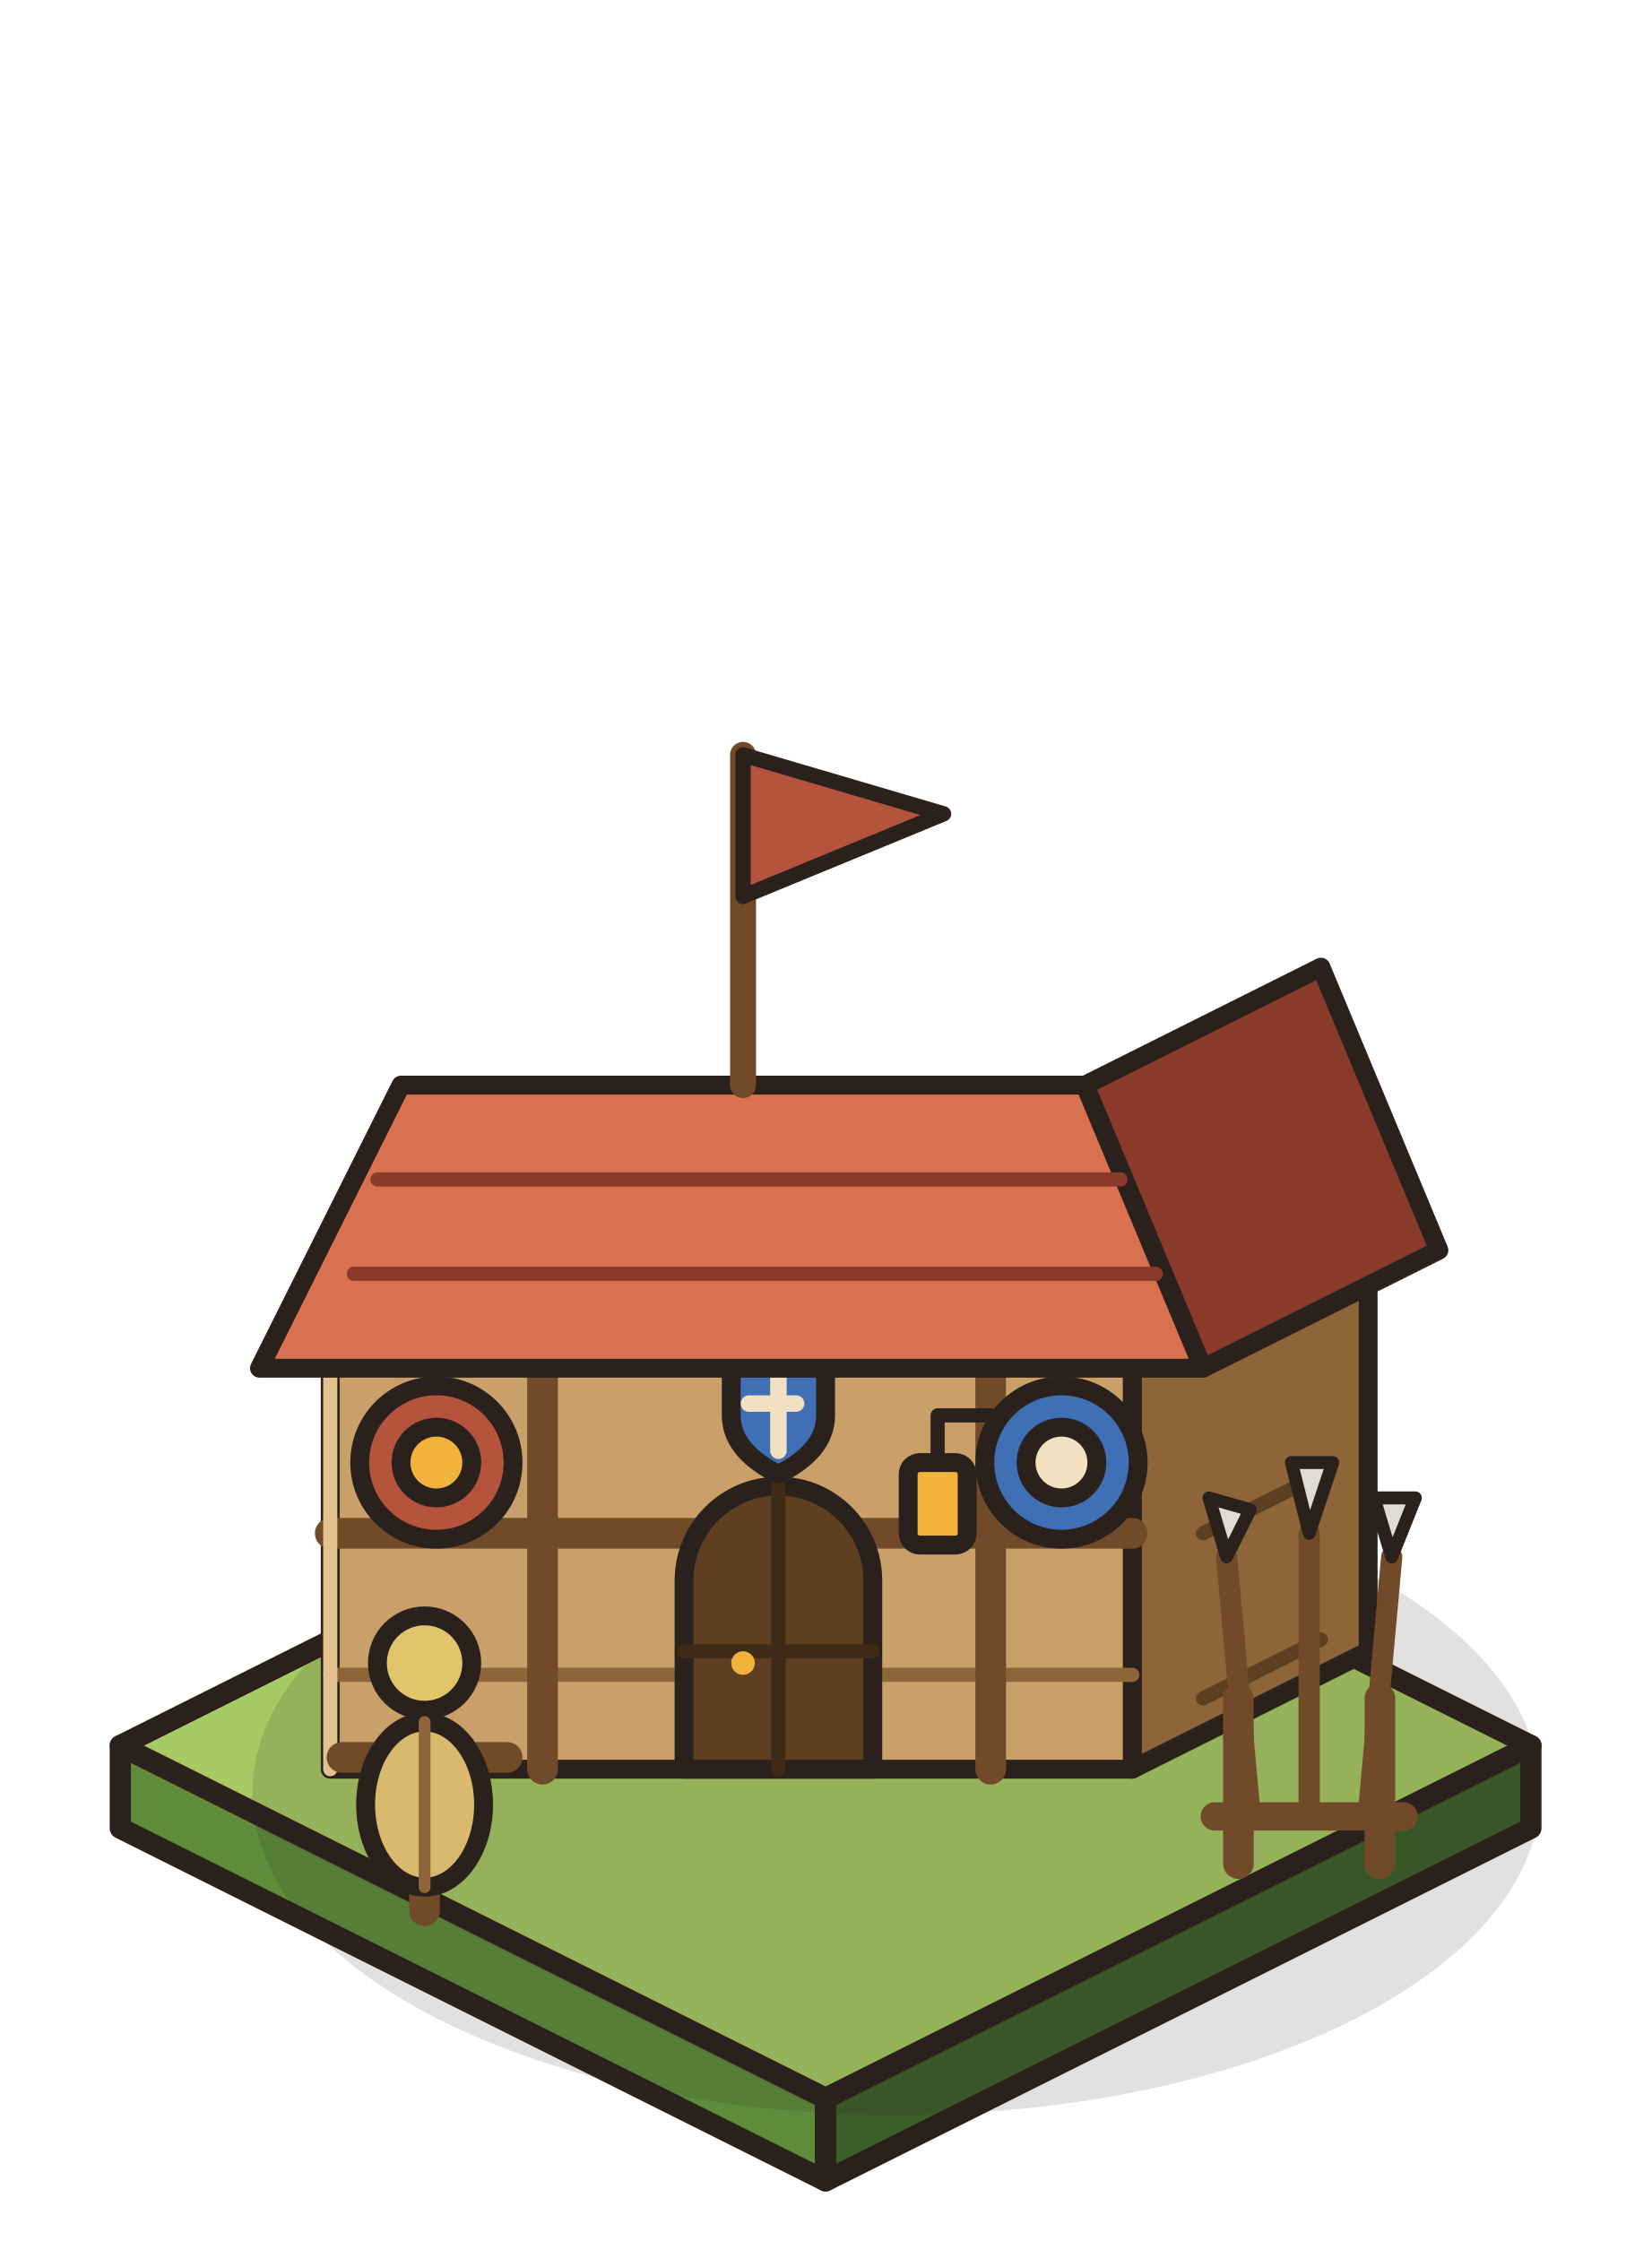
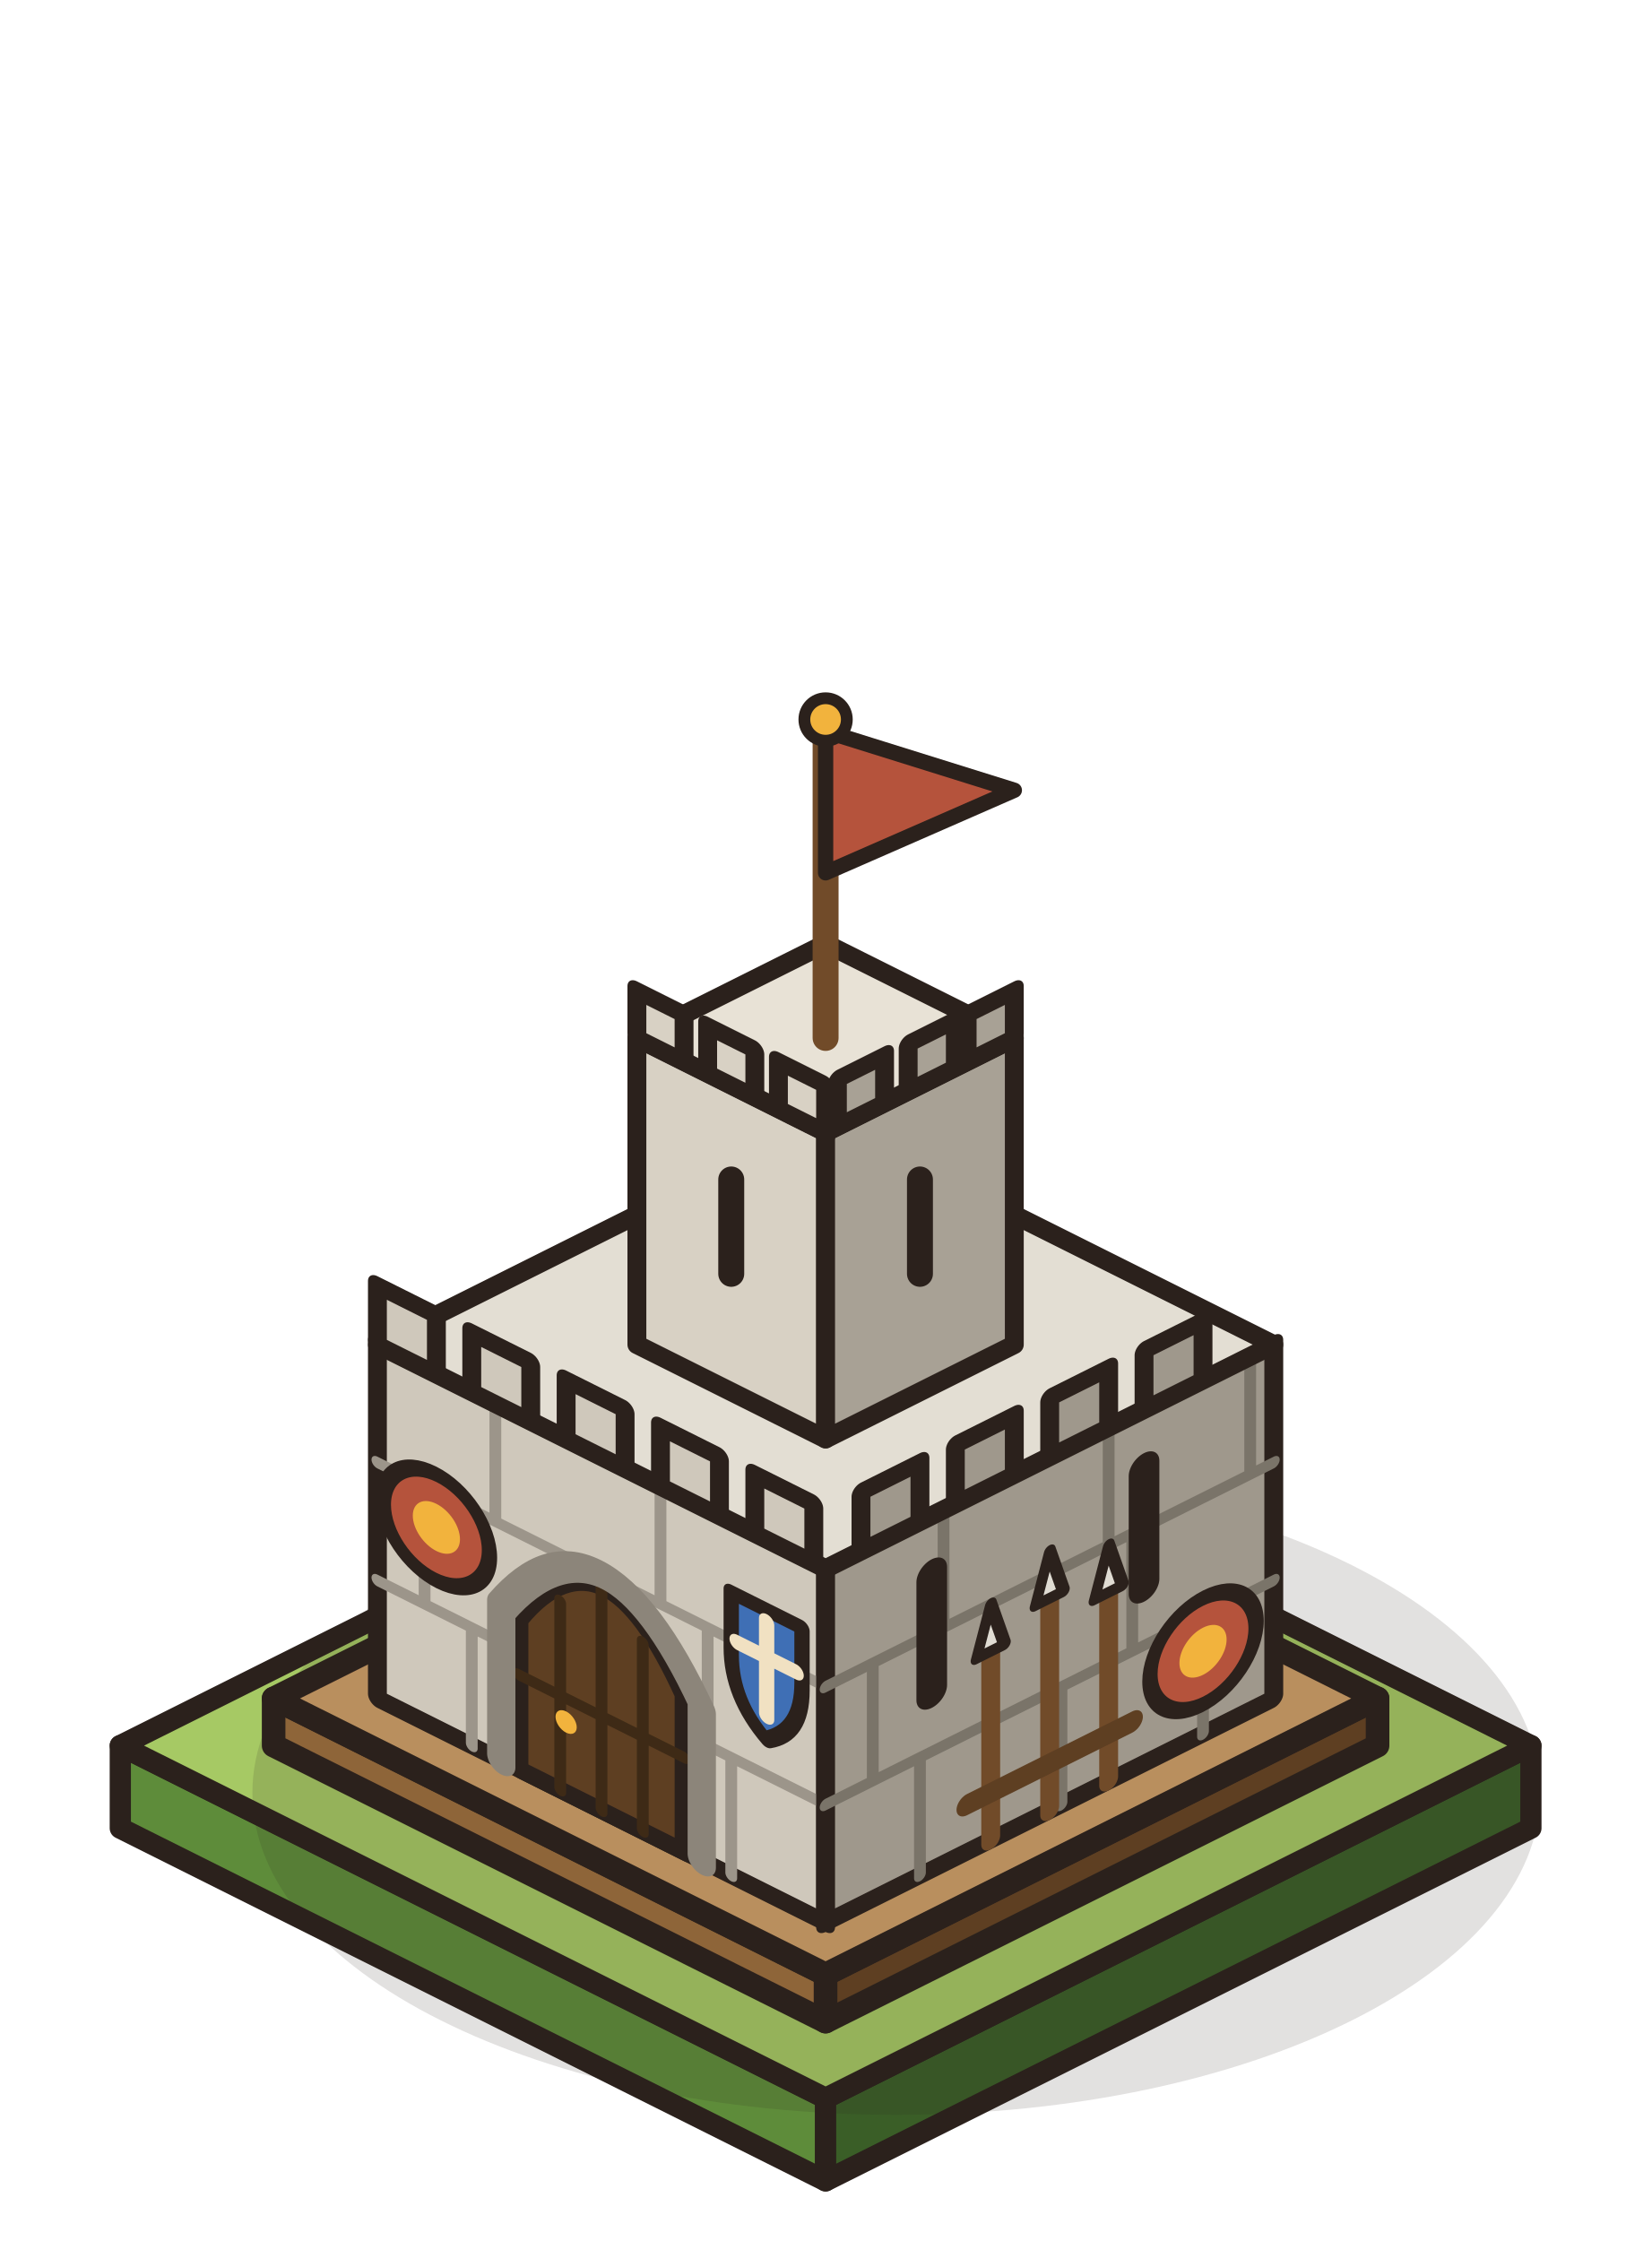
<svg xmlns="http://www.w3.org/2000/svg" viewBox="-70 -122 140 190" width="280" height="380">
  <path d="M-59.8 26L0 55.9L0 62.9L-59.8 33Z" fill="#5E8C3A" stroke="#2B211C" stroke-width="1.8" stroke-linejoin="round" />
  <path d="M59.8 26L0 55.9L0 62.9L59.8 33Z" fill="#3A5E27" stroke="#2B211C" stroke-width="1.8" stroke-linejoin="round" />
  <path d="M0 -3.9L59.8 26L0 55.9L-59.8 26Z" fill="#A6C964" stroke="#2B211C" stroke-width="1.8" stroke-linejoin="round" />
  <ellipse cx="6" cy="30" rx="54.6" ry="27.3" fill="#2B211C" opacity="0.14" />
  <g stroke="#2B211C" stroke-width="1.6" stroke-linejoin="round" stroke-linecap="round">
-     <path d="M26 28L46 18V-18L26 -8Z" fill="#8E6539" />
-     <path d="M-42 28V-8H26V28Z" fill="#C9A06A" />
-     <path d="M-42 20H26" fill="none" stroke="#8E6539" stroke-width="1.2" />
-     <path d="M-42 8H26M-24 -8V28M14 -8V28" fill="none" stroke="#714B29" stroke-width="2.6" />
-     <path d="M-42 -8V28" fill="none" stroke="#E4C28E" stroke-width="1.2" />
-     <path d="M32 22L42 17M32 8L42 3M32 -6L42 -11" fill="none" stroke="#5E3F22" stroke-width="1.2" />
-     <path d="M-12 28V12A8 8 0 0 1 4 12V28Z" fill="#5E3F22" />
-     <path d="M-4 4V28M-12 18H4" fill="none" stroke="#3E2A16" stroke-width="1.2" />
-     <circle cx="-7" cy="19" r="1" fill="#F2B33D" stroke="none" />
-     <path d="M-8 -7H0V-2Q0 1 -4 3Q-8 1 -8 -2Z" fill="#3F6FB5" />
-     <path d="M-4 -6V1M-6.5 -3H-2.5" fill="none" stroke="#F1E1C2" stroke-width="1.4" />
-     <circle cx="-33" cy="2" r="6.5" fill="#B5533C" />
-     <circle cx="-33" cy="2" r="3" fill="#F2B33D" />
-     <circle cx="20" cy="2" r="6.5" fill="#3F6FB5" />
-     <circle cx="20" cy="2" r="3" fill="#F1E1C2" />
-     <path d="M14 -2H9.5V2" fill="none" stroke-width="1.2" />
-     <rect x="7" y="2" width="5" height="7" rx="1" fill="#F2B33D" />
-     <path d="M-48 -6L-36 -30H22L32 -6Z" fill="#D9704F" />
-     <path d="M32 -6L52 -16L42 -40L22 -30Z" fill="#8A3A2A" />
-     <path d="M-40 -14H28M-38 -22H25M34 -12L47 -19M32 -21L45 -28" fill="none" stroke="#8A3A2A" stroke-width="1.2" />
-     <path d="M-7 -30V-58" fill="none" stroke="#714B29" stroke-width="2.2" />
-     <path d="M-7 -58L10 -53L-7 -46Z" fill="#B5533C" stroke-width="1.3" />
-     <path d="M35 36V22M47 36V22" fill="none" stroke="#714B29" stroke-width="2.6" />
-     <path d="M33 32H49" fill="none" stroke="#714B29" stroke-width="2.4" />
-     <path d="M36 32L34 10M41 32V8M46 32L48 10" fill="none" stroke="#714B29" stroke-width="1.8" />
-     <path d="M34 10L32.5 5L36 6ZM41 8L39.5 2L43 2ZM48 10L46.5 5L50 5Z" fill="#E0DCD3" stroke-width="1.1" />
-     <path d="M-34 40V22M-41 27H-27" fill="none" stroke="#714B29" stroke-width="2.6" />
-     <ellipse cx="-34" cy="31" rx="5" ry="7" fill="#D9B96E" />
-     <circle cx="-34" cy="19" r="4" fill="#E0C56A" />
-     <path d="M-34 24V38" fill="none" stroke="#8E6539" stroke-width="1" />
+     <path d="M-46.8 22L0 45.4L0 49.4L-46.8 26Z" fill="#8E6539" stroke-width="2" />
+     <path d="M46.8 22L0 45.4L0 49.4L46.8 26Z" fill="#5E3F22" stroke-width="2" />
+     <path d="M0 -1.4L46.8 22L0 45.4L-46.8 22Z" fill="#B98F5E" stroke-width="2" />
+     <g transform="matrix(1 .5 0 -1 0 41)">
+       <rect x="-38" y="0" width="38" height="30" fill="#CFC8BB" />
+       <path d="M-38 10H0M-38 20H0M-30 0V10M-18 0V10M-8 0V10M-34 10V20M-22 10V20M-10 10V20M-28 20V30M-14 20V30" fill="none" stroke="#9C958A" stroke-width="1" />
+       <path d="M-26 0V13Q-19 25 -12 13V0Z" fill="#5E3F22" />
+       <path d="M-19 0V19M-22.500 0V16M-15.500 0V16M-26 8H-12" fill="none" stroke="#3E2A16" stroke-width="1" />
+       <path d="M-27.500 0V13Q-19 27 -10.500 13V0" fill="none" stroke="#8C857A" stroke-width="2.4" />
+       <circle cx="-22" cy="6" r=".9" fill="#F2B33D" stroke="none" />
+       <path d="M-8 24H-2V19Q-2 15 -5 13Q-8 15 -8 19Z" fill="#3F6FB5" stroke-width="1.3" />
+       <path d="M-5 23V15M-7.500 20H-2.500" fill="none" stroke="#F1E1C2" stroke-width="1.3" />
+       <circle cx="-33" cy="17" r="4.500" fill="#B5533C" stroke-width="1.3" />
+       <circle cx="-33" cy="17" r="2" fill="#F2B33D" stroke="none" />
+     </g>
+     <g transform="matrix(1 -.5 0 -1 0 41)">
+       <rect x="0" y="0" width="38" height="30" fill="#9F988C" />
+       <path d="M0 10H38M0 20H38M8 0V10M20 0V10M32 0V10M4 10V20M14 10V20M26 10V20M10 20V30M24 20V30M36 20V30" fill="none" stroke="#7A7469" stroke-width="1" />
+       <path d="M9 15V25M27 15V25" fill="none" stroke="#2B211C" stroke-width="2.600" />
+       <path d="M14 0V16M19 0V18M24 0V16" fill="none" stroke="#714B29" stroke-width="1.600" />
+       <path d="M12.800 16L14 20L15.200 16ZM17.800 18L19 22L20.200 18ZM22.800 16L24 20L25.200 16Z" fill="#E0DCD3" stroke-width="1" />
+       <path d="M12 4H26" fill="none" stroke="#5E3F22" stroke-width="1.800" />
+       <circle cx="32" cy="7" r="4.500" fill="#B5533C" stroke-width="1.300" />
+       <circle cx="32" cy="7" r="2" fill="#F2B33D" stroke="none" />
+     </g>
+     <path d="M0 11L38 -8L0 -27L-38 -8Z" fill="#E3DED3" />
+     <g transform="matrix(1 .5 0 -1 0 41)" fill="#CFC8BB">
+       <rect x="-38" y="30" width="5" height="5" />
+       <rect x="-30" y="30" width="5" height="5" />
+       <rect x="-22" y="30" width="5" height="5" />
+       <rect x="-14" y="30" width="5" height="5" />
+       <rect x="-6" y="30" width="5" height="5" />
+     </g>
+     <g transform="matrix(1 -.5 0 -1 0 41)" fill="#9F988C">
+       <rect x="3" y="30" width="5" height="5" />
+       <rect x="11" y="30" width="5" height="5" />
+       <rect x="19" y="30" width="5" height="5" />
+       <rect x="27" y="30" width="5" height="5" />
+     </g>
+     <path d="M-16 -8L0 0V-26L-16 -34Z" fill="#D8D1C4" />
+     <path d="M0 0L16 -8V-34L0 -26Z" fill="#A8A195" />
+     <path d="M0 -26L16 -34L0 -42L-16 -34Z" fill="#E8E2D6" />
+     <path d="M-8 -14V-22M8 -14V-22" fill="none" stroke-width="2.200" />
+     <g transform="matrix(1 .5 0 -1 0 0)" fill="#D8D1C4">
+       <rect x="-16" y="26" width="4" height="4" />
+       <rect x="-10" y="26" width="4" height="4" />
+       <rect x="-4" y="26" width="4" height="4" />
+     </g>
+     <g transform="matrix(1 -.5 0 -1 0 0)" fill="#A8A195">
+       <rect x="1" y="26" width="4" height="4" />
+       <rect x="7" y="26" width="4" height="4" />
+       <rect x="12" y="26" width="4" height="4" />
+     </g>
+     <path d="M0 -34V-60" fill="none" stroke="#714B29" stroke-width="2.200" />
+     <path d="M0 -60L16 -55L0 -48Z" fill="#B5533C" stroke-width="1.300" />
+     <circle cx="0" cy="-61" r="1.800" fill="#F2B33D" stroke-width="1" />
  </g>
</svg>
